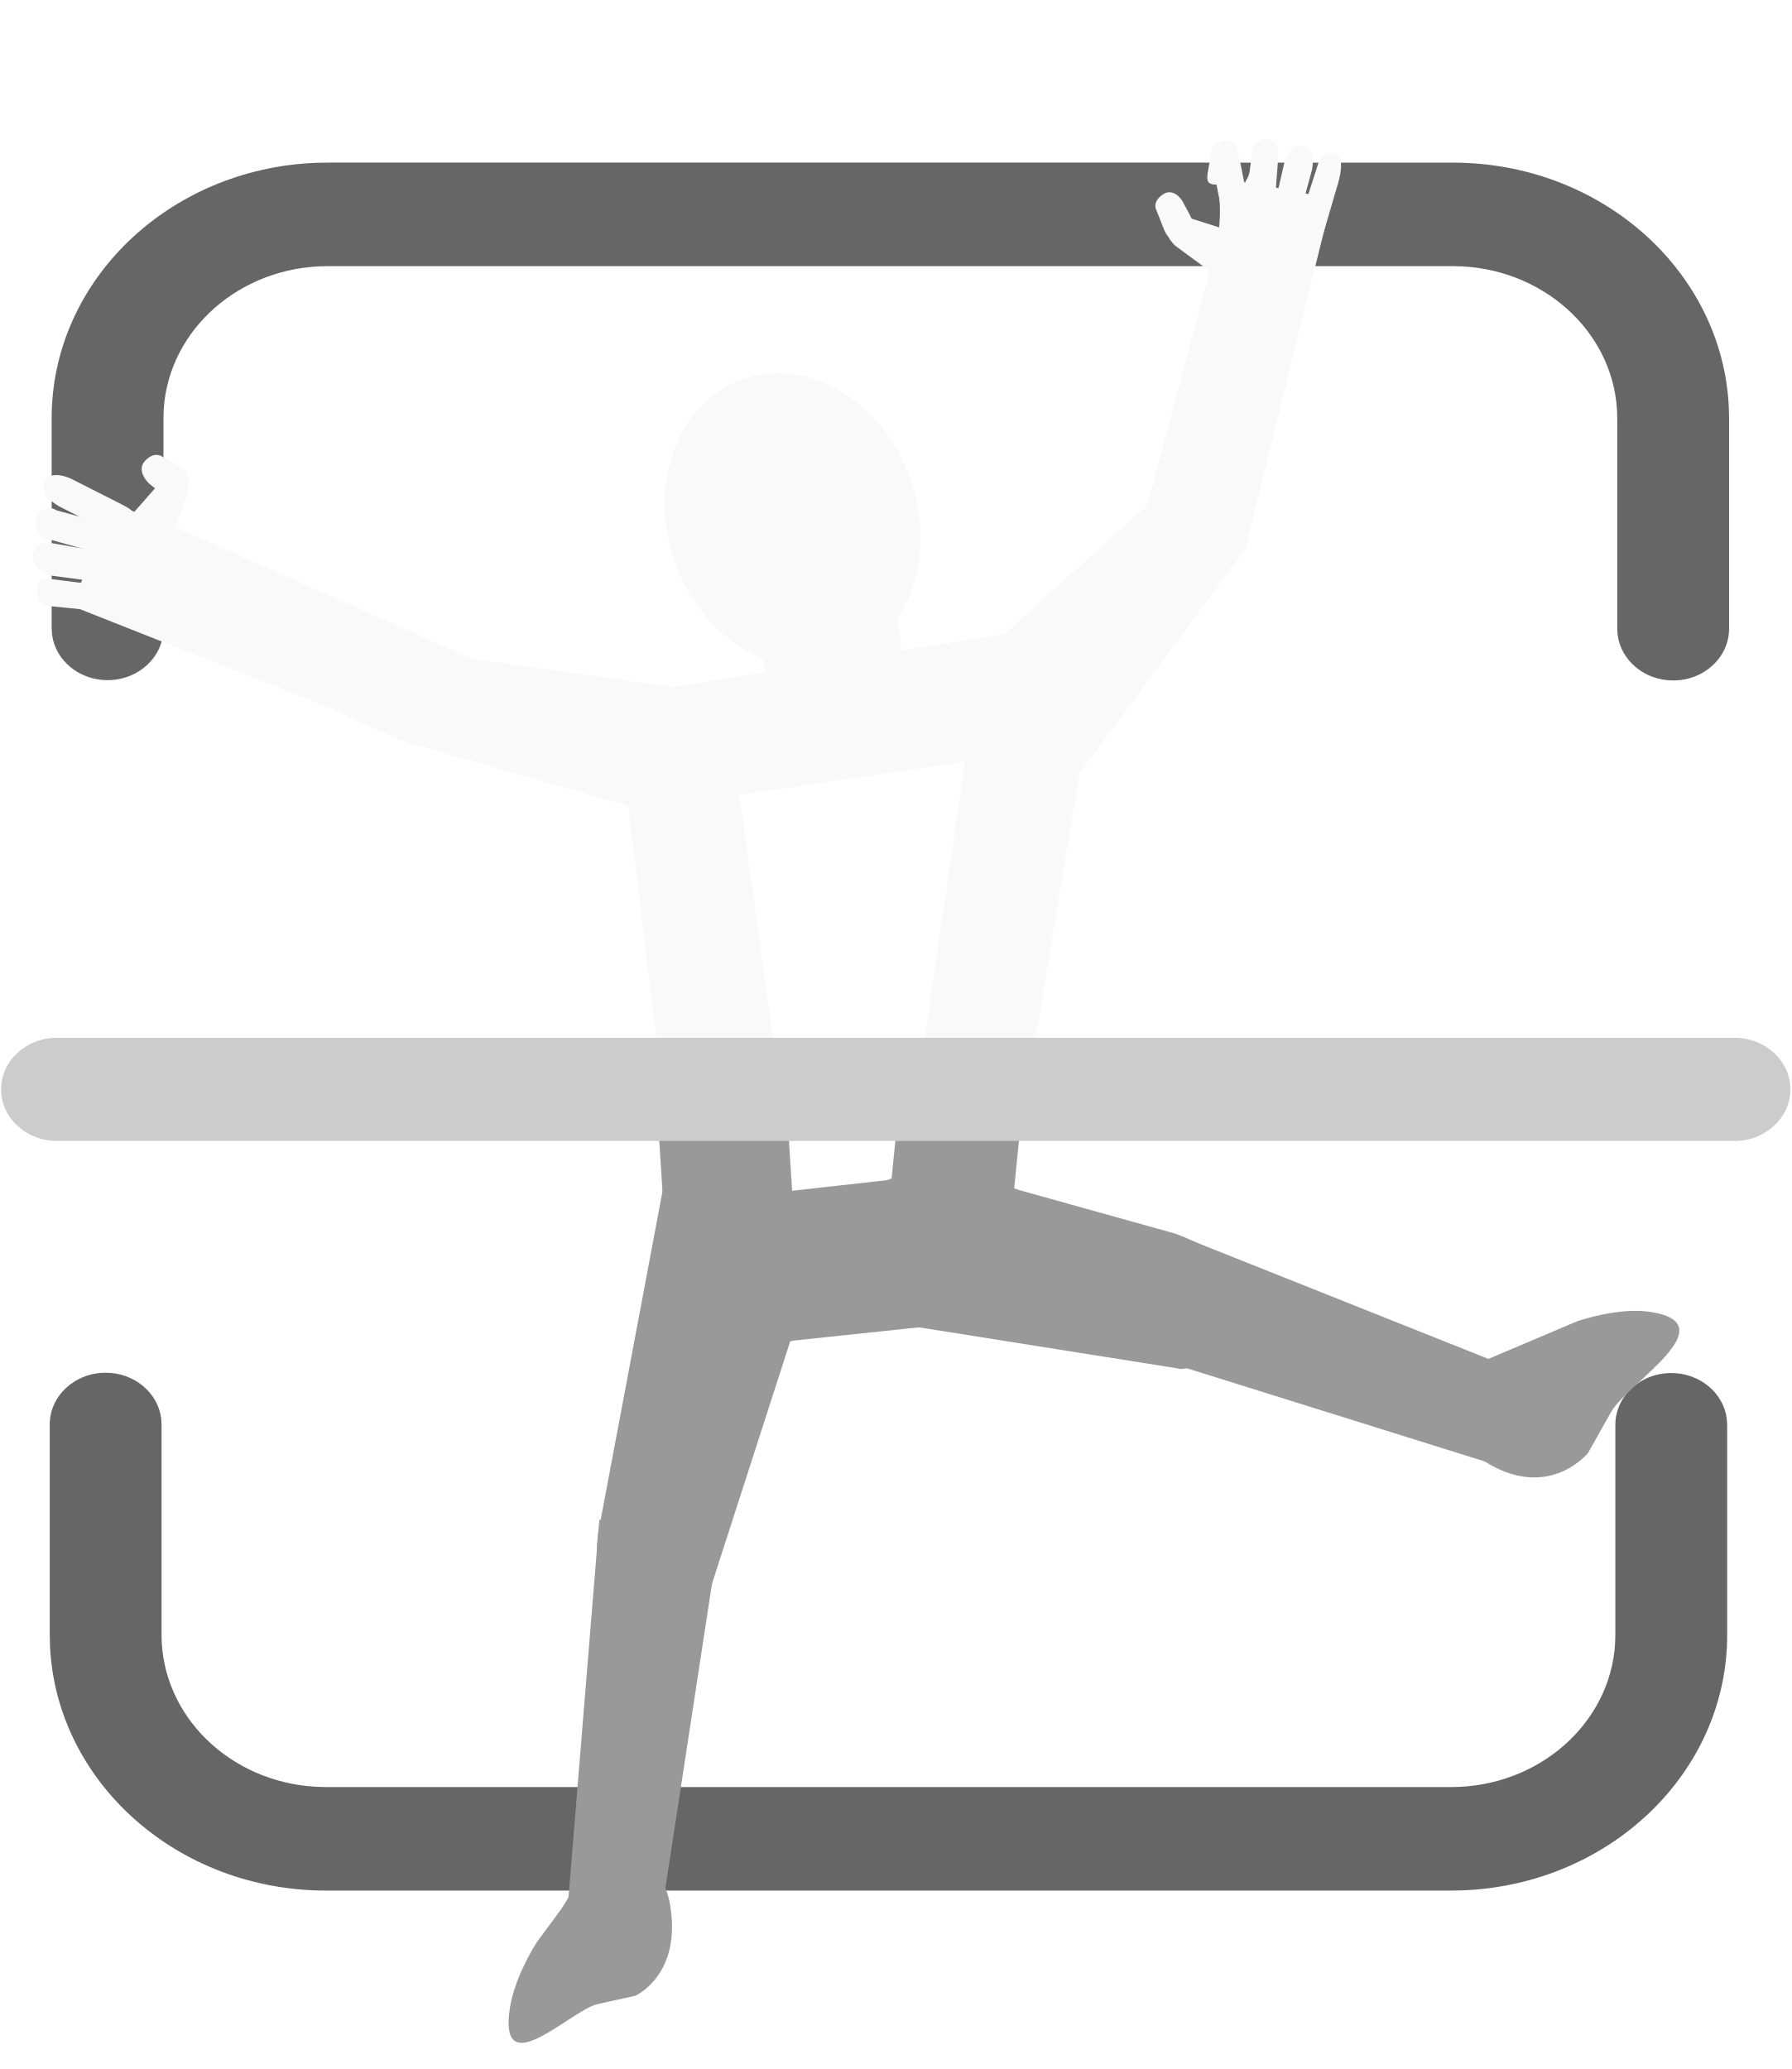
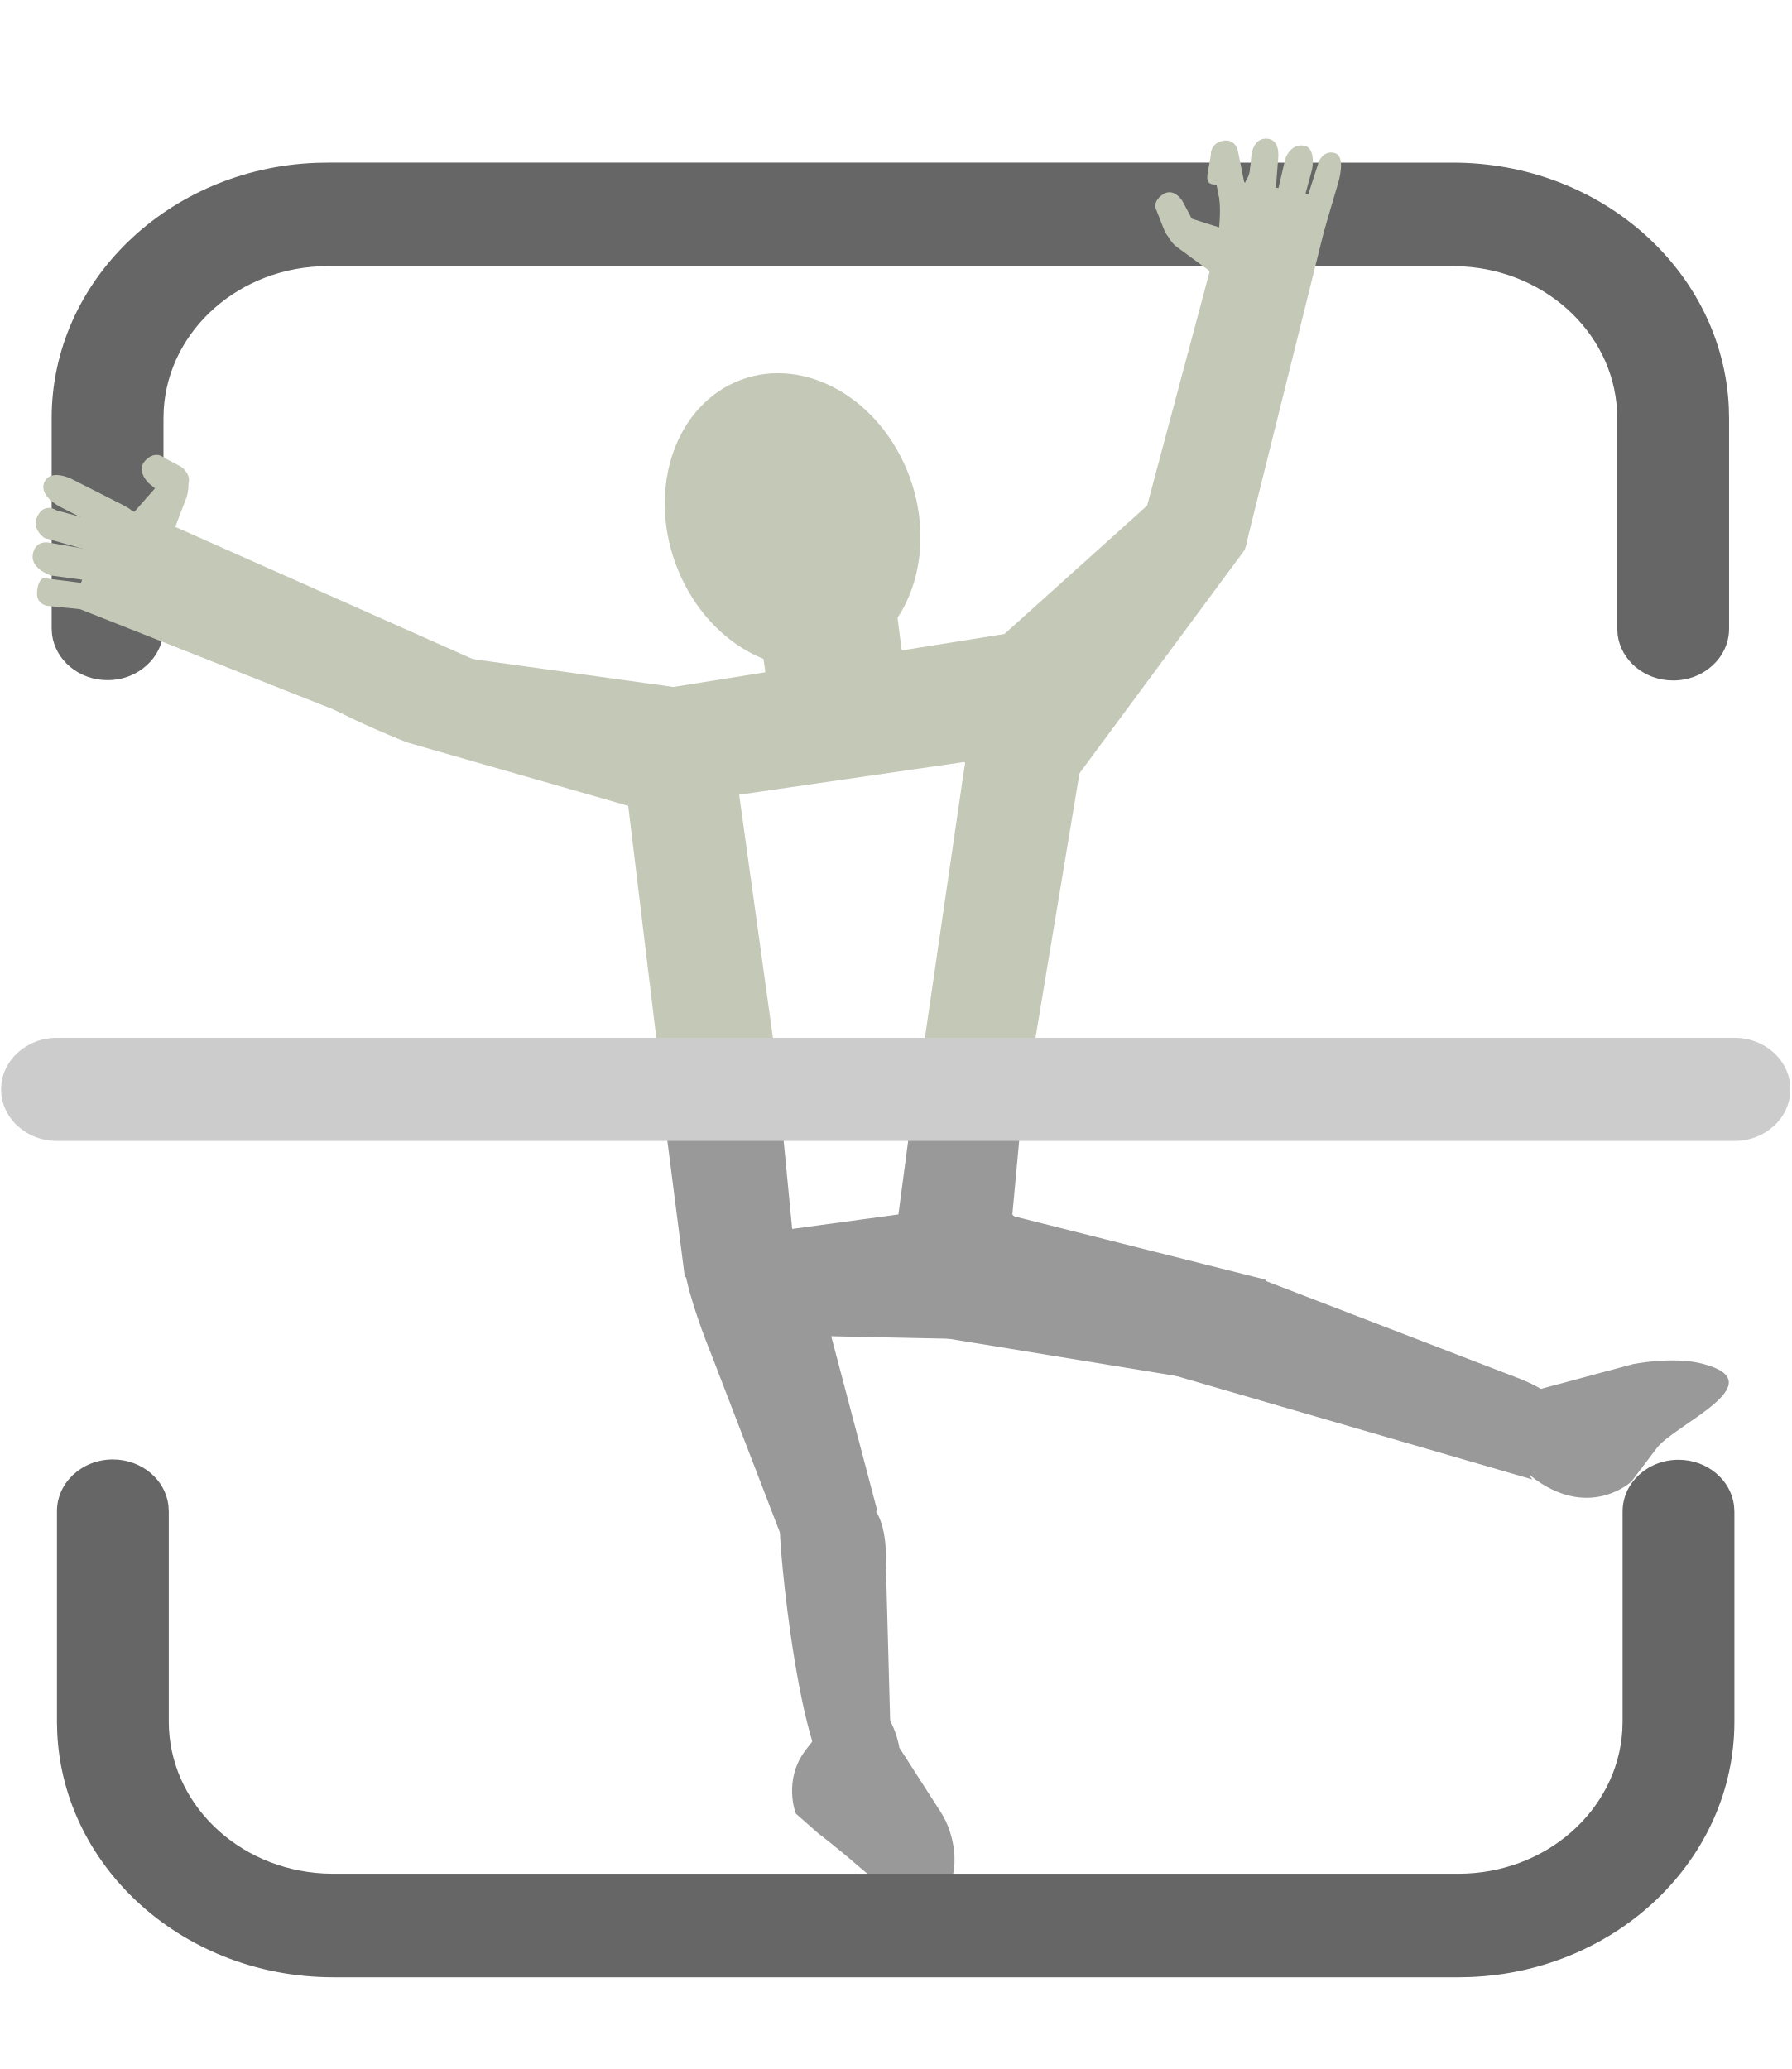
<svg xmlns="http://www.w3.org/2000/svg" width="95.285mm" height="110.034mm" viewBox="0 0 95.285 110.034" version="1.1" id="svg1" xml:space="preserve">
  <defs id="defs1" />
+   <path d="m 47.824,92.948 c 0,0 -0.825,-5.345 -4.977,0.112 -1.233,1.62 -0.528,3.393 -0.528,3.393 l 1.197,1.052 c 0,0 0.933,0.701 2.092,1.711 5.265,4.588 5.981,-0.411 4.425,-2.831 z" id="path26-8-9-3-9-8-1-0-1" style="fill:#999999;fill-opacity:1;stroke-width:0.218" />
  <g id="layer1" transform="translate(-44.84738,-59.7071)">
    <path d="m 62.279,68.355 -0.637,0.012 C 53.827,68.677 47.594,74.64 47.594,81.951 v 11.175 l 0.02,0.321 c 0.172,1.369 1.428,2.432 2.953,2.432 1.642,0 2.973,-1.232 2.973,-2.753 V 81.951 l 0.014,-0.475 c 0.266,-4.247 4.07,-7.615 8.724,-7.615 h 59.82 l 0.514,0.014 c 4.591,0.246 8.233,3.771 8.233,8.084 v 11.184 l 0.02,0.321 c 0.172,1.369 1.428,2.432 2.953,2.432 1.642,0 2.973,-1.232 2.973,-2.753 v -11.184 l -0.014,-0.59 c -0.334,-7.239 -6.778,-13.013 -14.68,-13.013 z" style="fill:#666666;stroke-width:0.868" id="path3" />
-     <path d="m 122.005,160.253 0.637,-0.013 c 7.815,-0.309 14.048,-6.272 14.048,-13.583 v -11.175 l -0.02,-0.321 c -0.172,-1.369 -1.429,-2.432 -2.953,-2.432 -1.642,0 -2.973,1.232 -2.973,2.753 v 11.175 l -0.015,0.475 c -0.266,4.247 -4.07,7.615 -8.724,7.615 H 62.185 l -0.514,-0.014 c -4.591,-0.246 -8.233,-3.771 -8.233,-8.084 v -11.184 l -0.02,-0.321 c -0.172,-1.369 -1.428,-2.432 -2.953,-2.432 -1.642,0 -2.973,1.232 -2.973,2.753 v 11.184 l 0.014,0.59 c 0.334,7.239 6.778,13.013 14.68,13.013 z" style="fill:#666666;stroke-width:0.868" id="path3-0" />
-     <path d="m 87.163,126.084 c 0,0 0.345,3.646 -3.109,4.104 -3.321,0.44 -3.725,-3.183 -3.725,-3.183 l -0.583,-9.07 c -0.011,-0.168 -0.195,-1.569 3.295,-2.028 3.286,-0.432 3.646,2.707 3.657,2.875 z" id="path26-8-9-3-9-8-9" style="fill:#999999;stroke-width:0.129" />
-     <path d="m 98.454,126.153 c 0,0 -0.159,0.66 -3.421,0.07 -3.136,-0.567 -3.036,-1.223 -3.036,-1.223 l 0.719,-7.219 c 0.016,-0.166 0.236,-3.327 3.532,-2.728 3.103,0.564 2.942,3.715 2.925,3.881 z" id="path26-8-9-3-9-8-9-0" style="fill:#999999;stroke-width:0.125" />
-     <path d="m 87.033,131.005 c 0,0 -3.038,0.917 -5.649,-1.331 -2.799,-2.41 2.785,-6.327 2.785,-6.327 l 11.119,-1.242 c 0.09,-0.01 3.097,-1.633 3.215,1.217 0.158,3.837 -0.332,6.503 -0.724,6.545 z" id="path26-8-9-3-9-8" style="fill:#999999;stroke-width:0.103" />
-     <path d="m 92.734,130.142 c 0,0 -2.918,-3.433 -2.542,-5.419 0.874,-4.618 8.853,-1.725 8.853,-1.725 l 8.288,2.313 c 0.008,0.002 3.749,1.313 4.058,3.357 0.453,2.989 -3.56,4.05 -3.941,3.81 z" id="path26-8-9-3-9-3-7" style="fill:#999999;fill-opacity:1;stroke-width:0.136" />
-     <path d="m 105.788,131.795 c 0,0 -1.645,-1.132 0.188,-4.165 1.762,-2.916 1.407,-2.275 1.407,-2.275 l 17.738,7.07 c 0.308,0.123 2.672,-0.854 0.815,2.209 -1.749,2.884 -1.614,2.96 -1.927,2.862 z" id="path26-8-9-3-9-3-2-7-4-1" style="fill:#999999;fill-opacity:1;stroke-width:0.18" />
-     <g id="g5" style="fill:#f9f9f9">
-       <path d="m 66.495,99.192 c 0,0 -10.754,-4.229 -2.63,-3.399 2.38,0.243 3.162,-1.446 3.162,-1.446 l 16.645,2.314 c 0.2,0.028 -0.553,-0.068 -0.946,2.415 -0.344,2.171 -4.177,3.573 -4.371,3.517 z" id="path26-8-9-3-9-3" style="fill:#f9f9f9;fill-opacity:1;stroke:none;stroke-width:0.12" />
-       <path d="m 53.538,84.033 c 0,0 -0.425,-0.395 -0.968,0.171 -0.522,0.544 0.198,1.212 0.198,1.212 l 0.73,0.6 c 0.576,0.474 0.631,0.288 1.179,-0.284 0.516,-0.539 -0.009,-1.102 -0.247,-1.228 z" id="path26-8-9-3-9-3-2-7-6-2-6-13-6" style="fill:#f9f9f9;fill-opacity:1;stroke:none;stroke-width:0.027" />
-       <path d="m 85.324,93.848 c 0,0 -0.483,-3.817 3.243,-3.81 3.583,0.007 3.964,2.2 3.964,2.2 l 0.771,5.995 c 0.015,0.12 0.042,1.249 -3.724,1.239 -3.545,-0.009 -3.635,-1.123 -3.652,-1.243 z" id="path26-8-9-3-9-3-2-3-0" style="fill:#f9f9f9;stroke-width:0.113;fill-opacity:1" transform="translate(1e-6)" />
-       <path d="m 111.429,67.912 c 0,0 -0.045,-0.614 0.682,-0.542 0.699,0.07 0.689,0.626 0.689,0.626 l -0.348,0.794 c -0.259,0.591 -0.27,0.788 -1.004,0.714 -0.692,-0.069 -0.234,-0.102 -0.148,-0.693 z" id="path26-8-9-3-9-3-2-7-6-2-6-8" style="fill:#f9f9f9;fill-opacity:1;stroke:none;stroke-width:0.024" />
-       <path d="m 109.247,67.899 c 0,0 -0.022,-0.537 0.704,-0.619 0.698,-0.079 0.705,0.489 0.705,0.489 l -0.074,0.828 c -0.058,0.643 -0.099,0.827 -0.832,0.909 -0.691,0.077 -0.775,-0.117 -0.668,-0.705 z" id="path26-8-9-3-9-3-2-7-6-2-6" style="fill:#f9f9f9;fill-opacity:1;stroke:none;stroke-width:0.024" />
-       <path d="m 80.136,118.117 c 0,0 0.375,2.107 3.371,1.941 2.88,-0.159 2.8,-2.571 2.8,-2.571 L 83.752,99.087 c -0.056,-0.401 -0.491,-1.835 -3.513,-2.061 -2.633,-0.196 -2.551,0.88 -2.502,1.281 z" id="path26-8-9-1" style="fill:#f9f9f9;fill-opacity:1;stroke:none;stroke-width:0.186" />
-       <path d="m 99.338,118.34 c 0,0 0.173,0.24 -2.689,0.074 -2.751,-0.159 -3.038,-0.643 -3.038,-0.643 l 2.445,-16.764 c 0.566,-3.883 1.348,-4.483 2.978,-6.046 1.755,-1.684 3.92,1.634 3.827,2.192 z" id="path26-8-9-1-1" style="fill:#f9f9f9;fill-opacity:1;stroke:none;stroke-width:0.182" />
-       <path d="m 79.886,102.593 c 0,0 -2.323,-0.644 -2.129,-2.941 0.238,-2.804 2.976,-3.422 2.976,-3.422 l 19.518,-3.124 c 0.102,-0.016 1.61,0.304 1.972,3.239 0.341,2.764 -0.46,3.066 -0.823,3.119 z" id="path26-8-9-3-9" style="fill:#f9f9f9;fill-opacity:1;stroke:none;stroke-width:0.175" />
-       <path d="m 106.341,70.888 c 0,0 -0.265,-0.424 0.337,-0.838 0.579,-0.397 1.028,0.322 1.028,0.322 l 0.387,0.719 c 0.306,0.568 0.132,0.595 -0.477,1.012 -0.573,0.393 -0.703,0.247 -0.92,-0.308 z" id="path26-8-9-3-9-3-2-7-6-2-6-13" style="fill:#f9f9f9;fill-opacity:1;stroke:none;stroke-width:0.024" />
-       <path d="m 111.377,68.107 c 0,0 0.027,-1.003 0.768,-1.027 0.792,-0.025 0.674,0.997 0.674,0.997 l -0.172,2.218 c -0.103,1.331 0.099,0.235 -0.639,0.216 -0.695,-0.018 -0.908,0.982 -0.808,-0.246 z" id="path26-8-9-3-9-3-2-7-6-2" style="fill:#f9f9f9;fill-opacity:1;stroke:none;stroke-width:0.036" />
-       <path d="m 113.194,68.145 c 0,0 0.27,-0.806 0.982,-0.694 0.685,0.108 0.439,1.277 0.439,1.277 l -0.653,2.4 c -0.356,1.31 0.074,0.227 -0.645,0.112 -0.678,-0.108 -1.049,0.888 -0.766,-0.33 z" id="path26-8-9-3-9-3-2-7-6-2-2" style="fill:#f9f9f9;fill-opacity:1;stroke:none;stroke-width:0.036" />
-       <path d="m 114.986,68.273 c 0,0 0.274,-0.617 0.867,-0.417 0.57,0.192 0.164,1.538 0.164,1.538 l -0.68,2.313 c -0.345,1.172 -0.236,0.499 -0.835,0.296 -0.564,-0.191 -0.805,0.281 -0.461,-0.791 z" id="path26-8-9-3-9-3-2-7-6-2-2-2" style="fill:#f9f9f9;fill-opacity:1;stroke:none;stroke-width:0.031" />
-       <path d="m 109.24,68.06 c 0,0 -0.114,-0.7 0.611,-0.859 0.697,-0.153 0.823,0.538 0.823,0.538 l 0.511,2.538 c 0.259,1.285 0.258,0.13 -0.475,0.29 -0.69,0.151 -0.72,1.218 -0.959,0.03 z" id="path26-8-9-3-9-3-2-7-6-2-1" style="fill:#f9f9f9;fill-opacity:1;stroke:none;stroke-width:0.036" />
-       <path d="m 107.334,72.772 c 0,0 -0.87,-0.819 -0.276,-1.291 0.571,-0.454 1.22,-0.125 1.22,-0.125 l 1.323,0.42 c 0.454,0.144 2.075,1.382 1.474,1.858 -0.566,0.449 -1.745,0.604 -1.745,0.604 z" id="path26-8-9-3-9-3-2-7-6-2-7-2-8" style="fill:#f9f9f9;fill-opacity:1;stroke:none;stroke-width:0.028" />
-       <ellipse style="fill:#f9f9f9;fill-opacity:1;stroke:none;stroke-width:3.51;stroke-dasharray:none;stroke-opacity:1" id="path28" cx="46.884" cy="115.121" rx="6.642" ry="7.958" transform="matrix(0.9146542,-0.4042373,0.383178,0.9236745,0,0)" />
-       <path d="m 102.198,100.901 c 0,0 -6.421,0.195 -7.728,-1.664 -1.481,-2.105 2.479,-4.633 2.479,-4.633 l 11.105,-9.994 c 0.161,-0.145 0.861,-1.093 2.424,1.119 1.129,1.598 0.647,3.1 0.518,3.275 z" id="path26-8-9-3-9-3-77" style="fill:#f9f9f9;fill-opacity:1;stroke:none;stroke-width:0.129" />
-       <path d="m 109.508,72.879 c 0,0 0.468,-2.045 0.009,-3.465 -0.174,-0.538 6.159,0.885 6.159,0.885 l -4.581,18.425 c -0.009,0.036 -3.878,1.508 -4.472,1.174 -1.215,-0.685 -1.161,-1.859 -1.161,-1.859 z" id="path26-8-9-3-9-3-2-7-6" style="fill:#f9f9f9;fill-opacity:1;stroke:none;stroke-width:0.134" />
-       <path d="m 47.855,86.849 c 0,0 -0.616,-0.433 -1,0.278 -0.384,0.71 0.361,1.195 0.361,1.195 l 3.028,0.844 c 1.44,0.401 0.22,0.197 0.417,-0.598 0.185,-0.748 1.309,-0.591 -0.024,-0.956 z" id="path26-8-9-3-9-3-2-7-6-2-28" style="fill:#f9f9f9;fill-opacity:1;stroke:none;stroke-width:0.04" />
-       <path d="m 47.45,88.566 c 0,0 -0.728,-0.165 -0.859,0.633 -0.126,0.767 0.97,1.116 0.97,1.116 l 2.722,0.366 c 1.486,0.2 0.21,0.177 0.341,-0.629 0.124,-0.759 1.288,-0.713 -0.076,-0.949 z" id="path26-8-9-3-9-3-2-7-6-2-2-0" style="fill:#f9f9f9;fill-opacity:1;stroke:none;stroke-width:0.04" />
-       <path d="m 47.166,90.453 c 0,0 -0.313,0.064 -0.349,0.762 -0.035,0.671 0.58,0.717 0.58,0.717 l 2.32,0.233 c 1.301,0.131 0.643,0.17 0.678,-0.535 0.033,-0.664 0.596,-0.693 -0.601,-0.845 z" id="path26-8-9-3-9-3-2-7-6-2-2-2-2" style="fill:#f9f9f9;fill-opacity:1;stroke:none;stroke-width:0.034" />
-       <path d="m 48.659,85.182 c 0,0 -1.12,-0.572 -1.452,0.166 -0.319,0.709 0.79,1.291 0.79,1.291 l 2.642,1.34 c 1.337,0.678 0.085,0.32 0.419,-0.426 0.315,-0.702 1.479,-0.404 0.243,-1.031 z" id="path26-8-9-3-9-3-2-7-6-2-1-4" style="fill:#f9f9f9;fill-opacity:1;stroke:none;stroke-width:0.04" />
-       <path d="m 54.773,86.141 c 0,0 0.394,-1.276 -0.418,-1.23 -0.78,0.044 -1.3,0.806 -1.3,0.806 l -1.087,1.237 c -0.357,0.406 -0.375,2.861 0.445,2.814 0.772,-0.044 1.406,-1.126 1.406,-1.126 z" id="path26-8-9-3-9-3-2-7-6-2-7-2-8-8" style="fill:#f9f9f9;fill-opacity:1;stroke:none;stroke-width:0.031" />
-       <path d="m 53.848,87.587 c 0,0 -1.614,-0.424 -2.613,-1.053 -0.517,-0.326 -2.535,5.411 -2.535,5.411 l 18.98,7.511 c 0.716,0.283 2.523,-1.074 2.347,-3.111 -0.13,-1.499 0.02,-1.559 0.02,-1.559 z" id="path26-8-9-3-9-3-2-7-6-6" style="fill:#f9f9f9;fill-opacity:1;stroke:none;stroke-width:0.14" />
+     <path d="m 122.389,164.864 0.637,-0.013 c 7.815,-0.309 14.048,-6.272 14.048,-13.583 v -11.175 l -0.02,-0.321 c -0.172,-1.369 -1.429,-2.432 -2.953,-2.432 -1.642,0 -2.973,1.232 -2.973,2.753 v 11.175 l -0.015,0.475 c -0.266,4.247 -4.07,7.615 -8.724,7.615 H 62.569 l -0.514,-0.014 c -4.591,-0.246 -8.233,-3.771 -8.233,-8.084 v -11.184 l -0.02,-0.321 c -0.172,-1.369 -1.428,-2.432 -2.953,-2.432 -1.642,0 -2.973,1.232 -2.973,2.753 v 11.184 l 0.014,0.59 c 0.334,7.239 6.778,13.013 14.68,13.013 z" style="fill:#666666;stroke-width:0.868" id="path3-0" />
+     <path d="m 87.217,127.609 -3.885,0.848 -2.071,-0.844 -1.184,-9.243 c -0.023,-0.18 -1.498,-1.388 2.213,-1.884 3.494,-0.467 4.033,1.869 4.05,2.05 z" id="path26-8-9-3-9-8-9" style="fill:#999999;stroke-width:0.139" />
+     <path d="m 98.508,126.153 c 0,0 -0.147,0.66 -3.169,0.07 -2.905,-0.567 -2.812,-1.223 -2.812,-1.223 l 0.938,-7.083 c 0.022,-0.166 -0.053,-3.463 3,-2.864 2.874,0.564 2.725,3.715 2.71,3.881 z" id="path26-8-9-3-9-8-9-0" style="fill:#999999;stroke-width:0.121" />
+     <path d="m 84.025,130.666 c 0,0 2.473,-1.491 -0.304,-3.381 -2.976,-2.027 0.181,-1.802 0.181,-1.802 l 11.824,-1.615 c 0.095,-0.013 3.294,-0.804 3.419,1.594 0.168,3.227 -0.352,5.513 -0.77,5.504 z" id="path26-8-9-3-9-8" style="fill:#999999;stroke-width:0.097" />
+     <path d="m 94.304,130.739 c 0,0 -1.695,-3.152 -1.295,-5.309 0.929,-5.014 5.519,-1.099 5.519,-1.099 L 112.139,127.76 c 0.009,0.002 -0.131,1.284 2.726,1.525 3.222,0.271 -3.786,4.397 -4.191,4.136 z" id="path26-8-9-3-9-3-7" style="fill:#999999;fill-opacity:1;stroke-width:0.146" />
+     <path d="m 106.879,132.735 c 0,0 -0.488,-4.651 -0.236,-4.797 0.22,-0.127 5.443,-0.134 5.443,-0.134 l 13.393,5.156 c 0.326,0.126 3.183,1.161 2.075,2.438 -2.536,2.924 -0.704,3.14 -1.362,2.949 z" id="path26-8-9-3-9-3-2-7-4-1" style="fill:#999999;fill-opacity:1;stroke-width:0.201" />
+     <g id="g5" style="fill:#c4c8b7">
+       <path d="m 66.495,99.192 c 0,0 -10.754,-4.229 -2.63,-3.399 2.38,0.243 3.162,-1.446 3.162,-1.446 l 16.645,2.314 c 0.2,0.028 -0.553,-0.068 -0.946,2.415 -0.344,2.171 -4.177,3.573 -4.371,3.517 z" id="path26-8-9-3-9-3" style="fill:#c4c8b7;fill-opacity:1;stroke:none;stroke-width:0.12" />
+       <path d="m 53.538,84.033 c 0,0 -0.425,-0.395 -0.968,0.171 -0.522,0.544 0.198,1.212 0.198,1.212 l 0.73,0.6 c 0.576,0.474 0.631,0.288 1.179,-0.284 0.516,-0.539 -0.009,-1.102 -0.247,-1.228 z" id="path26-8-9-3-9-3-2-7-6-2-6-13-6" style="fill:#c4c8b7;fill-opacity:1;stroke:none;stroke-width:0.027" />
+       <path d="m 85.324,93.848 c 0,0 -0.483,-3.817 3.243,-3.81 3.583,0.007 3.964,2.2 3.964,2.2 l 0.771,5.995 c 0.015,0.12 0.042,1.249 -3.724,1.239 -3.545,-0.009 -3.635,-1.123 -3.652,-1.243 z" id="path26-8-9-3-9-3-2-3-0" style="fill:#c4c8b7;stroke-width:0.113;fill-opacity:1" transform="translate(1e-6)" />
+       <path d="m 111.429,67.912 c 0,0 -0.045,-0.614 0.682,-0.542 0.699,0.07 0.689,0.626 0.689,0.626 l -0.348,0.794 c -0.259,0.591 -0.27,0.788 -1.004,0.714 -0.692,-0.069 -0.234,-0.102 -0.148,-0.693 z" id="path26-8-9-3-9-3-2-7-6-2-6-8" style="fill:#c4c8b7;fill-opacity:1;stroke:none;stroke-width:0.024" />
+       <path d="m 109.247,67.899 c 0,0 -0.022,-0.537 0.704,-0.619 0.698,-0.079 0.705,0.489 0.705,0.489 l -0.074,0.828 c -0.058,0.643 -0.099,0.827 -0.832,0.909 -0.691,0.077 -0.775,-0.117 -0.668,-0.705 z" id="path26-8-9-3-9-3-2-7-6-2-6" style="fill:#c4c8b7;fill-opacity:1;stroke:none;stroke-width:0.024" />
+       <path d="m 80.136,118.117 c 0,0 0.375,2.107 3.371,1.941 2.88,-0.159 2.8,-2.571 2.8,-2.571 L 83.752,99.087 c -0.056,-0.401 -0.491,-1.835 -3.513,-2.061 -2.633,-0.196 -2.551,0.88 -2.502,1.281 z" id="path26-8-9-1" style="fill:#c4c8b7;fill-opacity:1;stroke:none;stroke-width:0.186" />
+       <path d="m 99.338,118.34 c 0,0 0.173,0.24 -2.689,0.074 -2.751,-0.159 -3.038,-0.643 -3.038,-0.643 l 2.445,-16.764 c 0.566,-3.883 1.348,-4.483 2.978,-6.046 1.755,-1.684 3.92,1.634 3.827,2.192 z" id="path26-8-9-1-1" style="fill:#c4c8b7;fill-opacity:1;stroke:none;stroke-width:0.182" />
+       <path d="m 79.886,102.593 c 0,0 -2.323,-0.644 -2.129,-2.941 0.238,-2.804 2.976,-3.422 2.976,-3.422 l 19.518,-3.124 c 0.102,-0.016 1.61,0.304 1.972,3.239 0.341,2.764 -0.46,3.066 -0.823,3.119 z" id="path26-8-9-3-9" style="fill:#c4c8b7;fill-opacity:1;stroke:none;stroke-width:0.175" />
+       <path d="m 106.341,70.888 c 0,0 -0.265,-0.424 0.337,-0.838 0.579,-0.397 1.028,0.322 1.028,0.322 l 0.387,0.719 c 0.306,0.568 0.132,0.595 -0.477,1.012 -0.573,0.393 -0.703,0.247 -0.92,-0.308 z" id="path26-8-9-3-9-3-2-7-6-2-6-13" style="fill:#c4c8b7;fill-opacity:1;stroke:none;stroke-width:0.024" />
+       <path d="m 111.377,68.107 c 0,0 0.027,-1.003 0.768,-1.027 0.792,-0.025 0.674,0.997 0.674,0.997 l -0.172,2.218 c -0.103,1.331 0.099,0.235 -0.639,0.216 -0.695,-0.018 -0.908,0.982 -0.808,-0.246 z" id="path26-8-9-3-9-3-2-7-6-2" style="fill:#c4c8b7;fill-opacity:1;stroke:none;stroke-width:0.036" />
+       <path d="m 113.194,68.145 c 0,0 0.27,-0.806 0.982,-0.694 0.685,0.108 0.439,1.277 0.439,1.277 l -0.653,2.4 c -0.356,1.31 0.074,0.227 -0.645,0.112 -0.678,-0.108 -1.049,0.888 -0.766,-0.33 z" id="path26-8-9-3-9-3-2-7-6-2-2" style="fill:#c4c8b7;fill-opacity:1;stroke:none;stroke-width:0.036" />
+       <path d="m 114.986,68.273 c 0,0 0.274,-0.617 0.867,-0.417 0.57,0.192 0.164,1.538 0.164,1.538 l -0.68,2.313 c -0.345,1.172 -0.236,0.499 -0.835,0.296 -0.564,-0.191 -0.805,0.281 -0.461,-0.791 z" id="path26-8-9-3-9-3-2-7-6-2-2-2" style="fill:#c4c8b7;fill-opacity:1;stroke:none;stroke-width:0.031" />
+       <path d="m 109.24,68.06 c 0,0 -0.114,-0.7 0.611,-0.859 0.697,-0.153 0.823,0.538 0.823,0.538 l 0.511,2.538 c 0.259,1.285 0.258,0.13 -0.475,0.29 -0.69,0.151 -0.72,1.218 -0.959,0.03 z" id="path26-8-9-3-9-3-2-7-6-2-1" style="fill:#c4c8b7;fill-opacity:1;stroke:none;stroke-width:0.036" />
+       <path d="m 107.334,72.772 c 0,0 -0.87,-0.819 -0.276,-1.291 0.571,-0.454 1.22,-0.125 1.22,-0.125 l 1.323,0.42 c 0.454,0.144 2.075,1.382 1.474,1.858 -0.566,0.449 -1.745,0.604 -1.745,0.604 z" id="path26-8-9-3-9-3-2-7-6-2-7-2-8" style="fill:#c4c8b7;fill-opacity:1;stroke:none;stroke-width:0.028" />
+       <ellipse style="fill:#c4c8b7;fill-opacity:1;stroke:none;stroke-width:3.51;stroke-dasharray:none;stroke-opacity:1" id="path28" cx="46.884" cy="115.121" rx="6.642" ry="7.958" transform="matrix(0.9146542,-0.4042373,0.383178,0.9236745,0,0)" />
+       <path d="m 102.198,100.901 c 0,0 -6.421,0.195 -7.728,-1.664 -1.481,-2.105 2.479,-4.633 2.479,-4.633 l 11.105,-9.994 c 0.161,-0.145 0.861,-1.093 2.424,1.119 1.129,1.598 0.647,3.1 0.518,3.275 z" id="path26-8-9-3-9-3-77" style="fill:#c4c8b7;fill-opacity:1;stroke:none;stroke-width:0.129" />
+       <path d="m 109.508,72.879 c 0,0 0.468,-2.045 0.009,-3.465 -0.174,-0.538 6.159,0.885 6.159,0.885 l -4.581,18.425 c -0.009,0.036 -3.878,1.508 -4.472,1.174 -1.215,-0.685 -1.161,-1.859 -1.161,-1.859 z" id="path26-8-9-3-9-3-2-7-6" style="fill:#c4c8b7;fill-opacity:1;stroke:none;stroke-width:0.134" />
+       <path d="m 47.855,86.849 c 0,0 -0.616,-0.433 -1,0.278 -0.384,0.71 0.361,1.195 0.361,1.195 l 3.028,0.844 c 1.44,0.401 0.22,0.197 0.417,-0.598 0.185,-0.748 1.309,-0.591 -0.024,-0.956 z" id="path26-8-9-3-9-3-2-7-6-2-28" style="fill:#c4c8b7;fill-opacity:1;stroke:none;stroke-width:0.04" />
+       <path d="m 47.45,88.566 c 0,0 -0.728,-0.165 -0.859,0.633 -0.126,0.767 0.97,1.116 0.97,1.116 l 2.722,0.366 c 1.486,0.2 0.21,0.177 0.341,-0.629 0.124,-0.759 1.288,-0.713 -0.076,-0.949 z" id="path26-8-9-3-9-3-2-7-6-2-2-0" style="fill:#c4c8b7;fill-opacity:1;stroke:none;stroke-width:0.04" />
+       <path d="m 47.166,90.453 c 0,0 -0.313,0.064 -0.349,0.762 -0.035,0.671 0.58,0.717 0.58,0.717 l 2.32,0.233 c 1.301,0.131 0.643,0.17 0.678,-0.535 0.033,-0.664 0.596,-0.693 -0.601,-0.845 z" id="path26-8-9-3-9-3-2-7-6-2-2-2-2" style="fill:#c4c8b7;fill-opacity:1;stroke:none;stroke-width:0.034" />
+       <path d="m 48.659,85.182 c 0,0 -1.12,-0.572 -1.452,0.166 -0.319,0.709 0.79,1.291 0.79,1.291 l 2.642,1.34 c 1.337,0.678 0.085,0.32 0.419,-0.426 0.315,-0.702 1.479,-0.404 0.243,-1.031 z" id="path26-8-9-3-9-3-2-7-6-2-1-4" style="fill:#c4c8b7;fill-opacity:1;stroke:none;stroke-width:0.04" />
+       <path d="m 54.773,86.141 c 0,0 0.394,-1.276 -0.418,-1.23 -0.78,0.044 -1.3,0.806 -1.3,0.806 l -1.087,1.237 c -0.357,0.406 -0.375,2.861 0.445,2.814 0.772,-0.044 1.406,-1.126 1.406,-1.126 z" id="path26-8-9-3-9-3-2-7-6-2-7-2-8-8" style="fill:#c4c8b7;fill-opacity:1;stroke:none;stroke-width:0.031" />
+       <path d="m 53.848,87.587 c 0,0 -1.614,-0.424 -2.613,-1.053 -0.517,-0.326 -2.535,5.411 -2.535,5.411 l 18.98,7.511 c 0.716,0.283 2.523,-1.074 2.347,-3.111 -0.13,-1.499 0.02,-1.559 0.02,-1.559 z" id="path26-8-9-3-9-3-2-7-6-6" style="fill:#c4c8b7;fill-opacity:1;stroke:none;stroke-width:0.14" />
    </g>
    <path d="m 140.051,117.642 c 0,-1.515 -1.331,-2.743 -2.973,-2.743 H 47.879 c -1.642,0 -2.973,1.228 -2.973,2.743 0,1.515 1.331,2.743 2.973,2.743 h 89.199 c 1.642,0 2.973,-1.228 2.973,-2.743 z" style="fill:#cccccc;stroke-width:0.866" id="path4" />
-     <path d="m 129.292,136.978 c 0,0 -1.994,2.484 -5.262,0.592 -2.761,-1.599 -1.291,-5.063 -1.291,-5.063 l 5.969,-2.53 c 0,0 2.169,-0.759 3.869,-0.504 4.174,0.627 -1.201,3.802 -2.057,5.322 z" id="path26-8-9-3-9-8-1-0" style="fill:#999999;fill-opacity:1;stroke-width:0.125" />
-     <path d="m 87.259,129.825 c 0,0 -1.695,-4.366 -3.578,-4.955 -4.378,-1.369 -3.501,-2.357 -3.501,-2.357 l -3.505,18.626 c -0.058,-0.018 -0.477,4.239 1.157,5.498 2.389,1.842 4.345,-0.461 4.304,-0.933 z" id="path26-8-9-3-9-3-7-0" style="fill:#999999;fill-opacity:1;stroke-width:0.137" />
-     <path d="m 82.985,142.114 c 0,0 -0.261,-2.081 -3.686,-1.798 -3.294,0.272 -2.584,0.242 -2.584,0.242 l -1.633,20 c -0.028,0.347 -1.907,2.104 1.555,1.812 3.26,-0.274 3.267,-0.112 3.319,-0.452 z" id="path26-8-9-3-9-3-2-7-4-1-7" style="fill:#999999;fill-opacity:1;stroke-width:0.182" />
-     <path d="m 78.628,165.847 c 0,0 2.449,-1.068 1.864,-4.768 -0.494,-3.126 -3.559,-2.873 -3.559,-2.873 l -3.548,4.801 c 0,0 -1.166,1.797 -1.424,3.484 -0.633,4.141 3.254,0.111 4.655,-0.199 z" id="path26-8-9-3-9-8-1-0-1" style="fill:#999999;fill-opacity:1;stroke-width:0.113" />
+     <path d="m 131.595,138.501 c 0,0 -2.11,1.975 -5.023,-0.057 -2.462,-1.716 -0.757,-4.614 -0.757,-4.614 l 5.868,-1.577 c 0,0 2.118,-0.432 3.7,-0.019 3.884,1.013 -1.482,3.226 -2.428,4.475 z" id="path26-8-9-3-9-8-1-0" style="fill:#999999;fill-opacity:1;stroke-width:0.115" />
+     <path d="m 82.646,131.668 c 0,0 -3.487,-8.413 0.256,-5.491 2.605,2.034 4.738,-0.743 4.738,-0.743 l 3.851,14.595 c 0.037,-0.021 -1.509,1.591 -2.474,2.824 -1.411,1.803 -1.869,0.822 -1.894,0.445 z" id="path26-8-9-3-9-3-7-0" style="fill:#999999;fill-opacity:1;stroke-width:0.102" />
+     <path d="m 91.95,142.737 c 0,0 0.234,-3.696 -2.061,-3.317 -2.207,0.365 -1.464,0.718 -1.464,0.718 l -2.092,0.763 c -0.171,0.062 1.102,14.37 3.422,13.983 2.184,-0.364 2.499,-1.011 2.493,-1.214 z" id="path26-8-9-3-9-3-2-7-4-1-7" style="fill:#999999;fill-opacity:1;stroke-width:0.114" />
  </g>
</svg>
